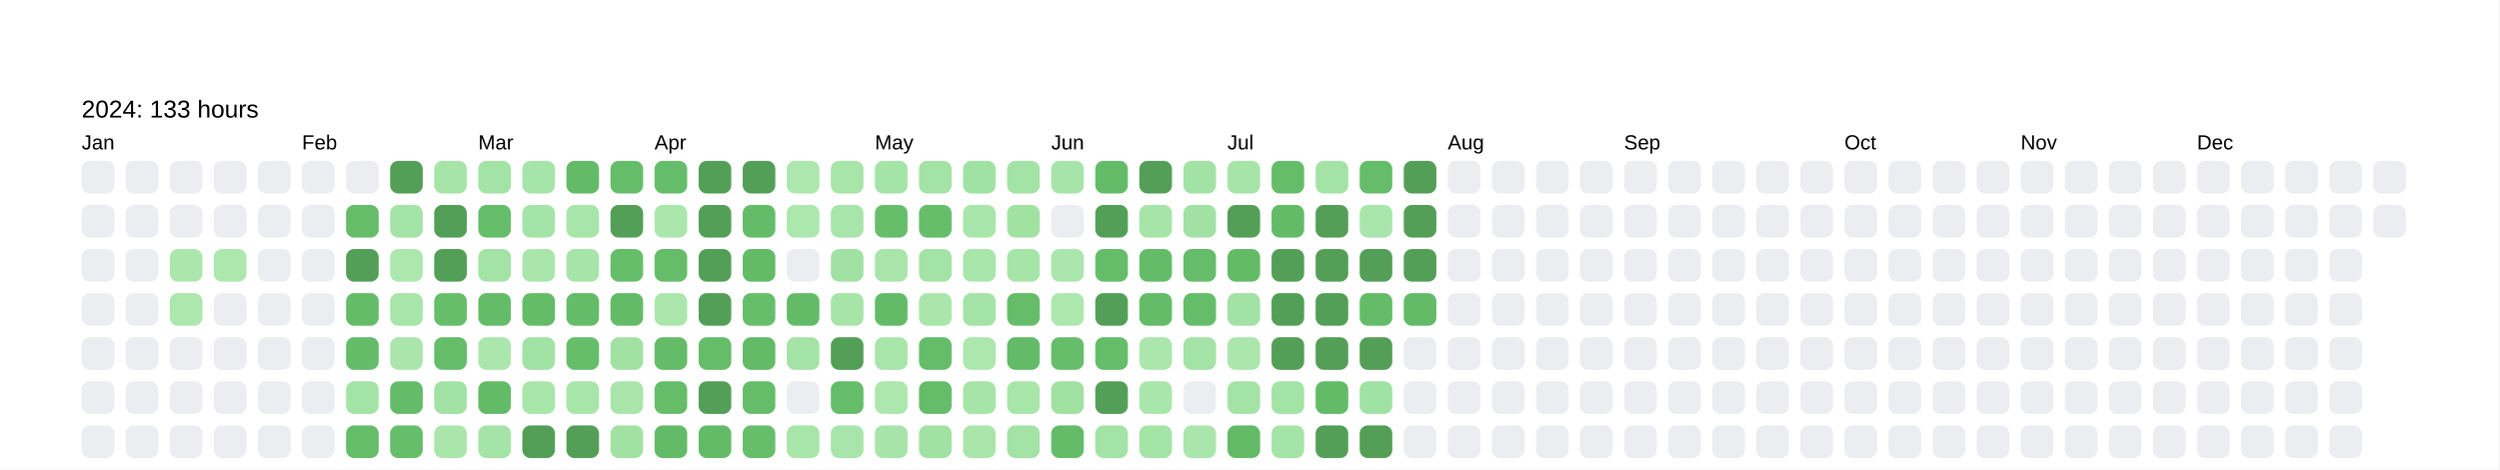
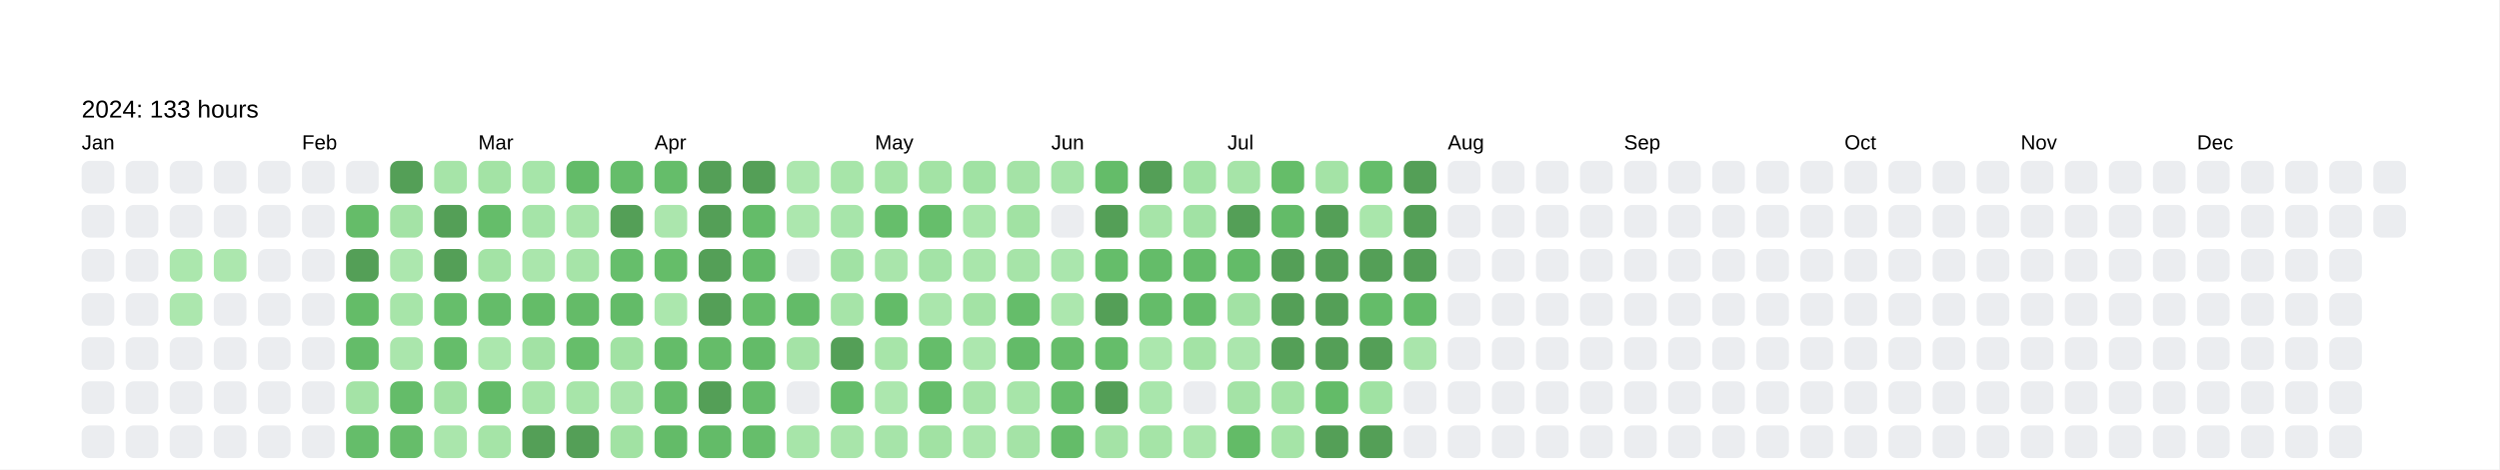
<svg xmlns="http://www.w3.org/2000/svg" baseProfile="full" height="57.5mm" version="1.1" viewBox="0,0,306.2,57.5" width="306.2mm">
  <defs />
  <rect fill="#FFFFFF" height="57.5" width="306.2" x="0" y="0" />
  <text fill="#000000" style="font-size:6px; font-family:Arial; font-weight:bold;" x="10" y="10" />
  <text fill="#000000" style="font-size:3px; font-family:Arial;" x="10" y="14.4">2024: 133 hours</text>
  <text fill="#000000" style="font-size:2.5px; font-family:Arial" x="10" y="18.3">Jan</text>
  <rect fill="#EBEDF0" height="4" rx="1" ry="1" width="4" x="10" y="19.7" />
  <rect fill="#EBEDF0" height="4" rx="1" ry="1" width="4" x="10" y="25.1" />
  <rect fill="#EBEDF0" height="4" rx="1" ry="1" width="4" x="10" y="30.5" />
  <rect fill="#EBEDF0" height="4" rx="1" ry="1" width="4" x="10" y="35.9" />
  <rect fill="#EBEDF0" height="4" rx="1" ry="1" width="4" x="10" y="41.3" />
  <rect fill="#EBEDF0" height="4" rx="1" ry="1" width="4" x="10" y="46.7" />
  <rect fill="#EBEDF0" height="4" rx="1" ry="1" width="4" x="10" y="52.1" />
  <rect fill="#EBEDF0" height="4" rx="1" ry="1" width="4" x="15.4" y="19.7" />
  <rect fill="#EBEDF0" height="4" rx="1" ry="1" width="4" x="15.4" y="25.1" />
  <rect fill="#EBEDF0" height="4" rx="1" ry="1" width="4" x="15.4" y="30.5" />
  <rect fill="#EBEDF0" height="4" rx="1" ry="1" width="4" x="15.4" y="35.9" />
  <rect fill="#EBEDF0" height="4" rx="1" ry="1" width="4" x="15.4" y="41.3" />
  <rect fill="#EBEDF0" height="4" rx="1" ry="1" width="4" x="15.4" y="46.7" />
  <rect fill="#EBEDF0" height="4" rx="1" ry="1" width="4" x="15.4" y="52.1" />
  <rect fill="#EBEDF0" height="4" rx="1" ry="1" width="4" x="20.8" y="19.7" />
  <rect fill="#EBEDF0" height="4" rx="1" ry="1" width="4" x="20.8" y="25.1" />
  <rect fill="#abe7ad" height="4" rx="1" ry="1" width="4" x="20.8" y="30.5" />
  <rect fill="#ace7ae" height="4" rx="1" ry="1" width="4" x="20.8" y="35.9" />
  <rect fill="#EBEDF0" height="4" rx="1" ry="1" width="4" x="20.8" y="41.3" />
  <rect fill="#EBEDF0" height="4" rx="1" ry="1" width="4" x="20.8" y="46.7" />
  <rect fill="#EBEDF0" height="4" rx="1" ry="1" width="4" x="20.8" y="52.1" />
  <rect fill="#EBEDF0" height="4" rx="1" ry="1" width="4" x="26.2" y="19.7" />
  <rect fill="#EBEDF0" height="4" rx="1" ry="1" width="4" x="26.2" y="25.1" />
  <rect fill="#ace7ae" height="4" rx="1" ry="1" width="4" x="26.2" y="30.5" />
  <rect fill="#EBEDF0" height="4" rx="1" ry="1" width="4" x="26.2" y="35.9" />
  <rect fill="#EBEDF0" height="4" rx="1" ry="1" width="4" x="26.2" y="41.3" />
  <rect fill="#EBEDF0" height="4" rx="1" ry="1" width="4" x="26.2" y="46.7" />
  <rect fill="#EBEDF0" height="4" rx="1" ry="1" width="4" x="26.2" y="52.1" />
  <rect fill="#EBEDF0" height="4" rx="1" ry="1" width="4" x="31.6" y="19.7" />
  <rect fill="#EBEDF0" height="4" rx="1" ry="1" width="4" x="31.6" y="25.1" />
  <rect fill="#EBEDF0" height="4" rx="1" ry="1" width="4" x="31.6" y="30.5" />
  <rect fill="#EBEDF0" height="4" rx="1" ry="1" width="4" x="31.6" y="35.9" />
  <rect fill="#EBEDF0" height="4" rx="1" ry="1" width="4" x="31.6" y="41.3" />
  <rect fill="#EBEDF0" height="4" rx="1" ry="1" width="4" x="31.6" y="46.7" />
  <rect fill="#EBEDF0" height="4" rx="1" ry="1" width="4" x="31.6" y="52.1" />
  <text fill="#000000" style="font-size:2.5px; font-family:Arial" x="37.0" y="18.3">Feb</text>
  <rect fill="#EBEDF0" height="4" rx="1" ry="1" width="4" x="37.0" y="19.7" />
  <rect fill="#EBEDF0" height="4" rx="1" ry="1" width="4" x="37.0" y="25.1" />
  <rect fill="#EBEDF0" height="4" rx="1" ry="1" width="4" x="37.0" y="30.5" />
  <rect fill="#EBEDF0" height="4" rx="1" ry="1" width="4" x="37.0" y="35.9" />
  <rect fill="#EBEDF0" height="4" rx="1" ry="1" width="4" x="37.0" y="41.3" />
  <rect fill="#EBEDF0" height="4" rx="1" ry="1" width="4" x="37.0" y="46.7" />
  <rect fill="#EBEDF0" height="4" rx="1" ry="1" width="4" x="37.0" y="52.1" />
  <rect fill="#EBEDF0" height="4" rx="1" ry="1" width="4" x="42.4" y="19.7" />
  <rect fill="#65bc69" height="4" rx="1" ry="1" width="4" x="42.4" y="25.1" />
  <rect fill="#549F57" height="4" rx="1" ry="1" width="4" x="42.4" y="30.5" />
  <rect fill="#64bc68" height="4" rx="1" ry="1" width="4" x="42.4" y="35.9" />
  <rect fill="#64bc69" height="4" rx="1" ry="1" width="4" x="42.4" y="41.3" />
  <rect fill="#a4e3a6" height="4" rx="1" ry="1" width="4" x="42.4" y="46.7" />
  <rect fill="#65bd6a" height="4" rx="1" ry="1" width="4" x="42.4" y="52.1" />
  <rect fill="#549F57" height="4" rx="1" ry="1" width="4" x="47.8" y="19.7" />
  <rect fill="#a4e3a6" height="4" rx="1" ry="1" width="4" x="47.8" y="25.1" />
  <rect fill="#ace7ae" height="4" rx="1" ry="1" width="4" x="47.8" y="30.5" />
  <rect fill="#a7e5a9" height="4" rx="1" ry="1" width="4" x="47.8" y="35.9" />
  <rect fill="#aae6ac" height="4" rx="1" ry="1" width="4" x="47.8" y="41.3" />
  <rect fill="#64bc69" height="4" rx="1" ry="1" width="4" x="47.8" y="46.7" />
  <rect fill="#66bd6a" height="4" rx="1" ry="1" width="4" x="47.8" y="52.1" />
  <rect fill="#a6e4a8" height="4" rx="1" ry="1" width="4" x="53.2" y="19.7" />
  <rect fill="#549F57" height="4" rx="1" ry="1" width="4" x="53.2" y="25.1" />
  <rect fill="#549F57" height="4" rx="1" ry="1" width="4" x="53.2" y="30.5" />
  <rect fill="#66be6b" height="4" rx="1" ry="1" width="4" x="53.2" y="35.9" />
  <rect fill="#65bd6a" height="4" rx="1" ry="1" width="4" x="53.2" y="41.3" />
  <rect fill="#a2e2a4" height="4" rx="1" ry="1" width="4" x="53.2" y="46.7" />
  <rect fill="#aae6ac" height="4" rx="1" ry="1" width="4" x="53.2" y="52.1" />
  <text fill="#000000" style="font-size:2.5px; font-family:Arial" x="58.6" y="18.3">Mar</text>
  <rect fill="#a3e3a5" height="4" rx="1" ry="1" width="4" x="58.6" y="19.7" />
  <rect fill="#65bd6a" height="4" rx="1" ry="1" width="4" x="58.6" y="25.1" />
  <rect fill="#a3e3a5" height="4" rx="1" ry="1" width="4" x="58.6" y="30.5" />
  <rect fill="#64bc69" height="4" rx="1" ry="1" width="4" x="58.6" y="35.9" />
  <rect fill="#abe7ad" height="4" rx="1" ry="1" width="4" x="58.6" y="41.3" />
  <rect fill="#63bb68" height="4" rx="1" ry="1" width="4" x="58.6" y="46.7" />
  <rect fill="#a5e4a7" height="4" rx="1" ry="1" width="4" x="58.6" y="52.1" />
  <rect fill="#a6e5a9" height="4" rx="1" ry="1" width="4" x="64" y="19.7" />
  <rect fill="#a5e4a8" height="4" rx="1" ry="1" width="4" x="64" y="25.1" />
  <rect fill="#aae6ac" height="4" rx="1" ry="1" width="4" x="64" y="30.5" />
  <rect fill="#64bc68" height="4" rx="1" ry="1" width="4" x="64" y="35.9" />
  <rect fill="#a2e2a4" height="4" rx="1" ry="1" width="4" x="64" y="41.3" />
  <rect fill="#a7e5a9" height="4" rx="1" ry="1" width="4" x="64" y="46.7" />
  <rect fill="#549F57" height="4" rx="1" ry="1" width="4" x="64" y="52.1" />
  <rect fill="#63bb68" height="4" rx="1" ry="1" width="4" x="69.4" y="19.7" />
  <rect fill="#a8e5aa" height="4" rx="1" ry="1" width="4" x="69.4" y="25.1" />
  <rect fill="#a6e4a8" height="4" rx="1" ry="1" width="4" x="69.4" y="30.5" />
  <rect fill="#64bb68" height="4" rx="1" ry="1" width="4" x="69.4" y="35.9" />
  <rect fill="#66be6a" height="4" rx="1" ry="1" width="4" x="69.4" y="41.3" />
  <rect fill="#a7e5a9" height="4" rx="1" ry="1" width="4" x="69.4" y="46.7" />
  <rect fill="#549F57" height="4" rx="1" ry="1" width="4" x="69.4" y="52.1" />
  <rect fill="#65bd6a" height="4" rx="1" ry="1" width="4" x="74.8" y="19.7" />
  <rect fill="#549F57" height="4" rx="1" ry="1" width="4" x="74.8" y="25.1" />
  <rect fill="#66be6b" height="4" rx="1" ry="1" width="4" x="74.8" y="30.5" />
  <rect fill="#63bb68" height="4" rx="1" ry="1" width="4" x="74.8" y="35.9" />
  <rect fill="#a1e2a3" height="4" rx="1" ry="1" width="4" x="74.8" y="41.3" />
  <rect fill="#a9e5ab" height="4" rx="1" ry="1" width="4" x="74.8" y="46.7" />
  <rect fill="#a1e2a3" height="4" rx="1" ry="1" width="4" x="74.8" y="52.1" />
  <text fill="#000000" style="font-size:2.5px; font-family:Arial" x="80.2" y="18.3">Apr</text>
  <rect fill="#65bd6a" height="4" rx="1" ry="1" width="4" x="80.2" y="19.7" />
  <rect fill="#abe6ad" height="4" rx="1" ry="1" width="4" x="80.2" y="25.1" />
  <rect fill="#65bd69" height="4" rx="1" ry="1" width="4" x="80.2" y="30.5" />
  <rect fill="#abe7ad" height="4" rx="1" ry="1" width="4" x="80.2" y="35.9" />
  <rect fill="#64bc69" height="4" rx="1" ry="1" width="4" x="80.2" y="41.3" />
  <rect fill="#65bd6a" height="4" rx="1" ry="1" width="4" x="80.2" y="46.7" />
  <rect fill="#63bb68" height="4" rx="1" ry="1" width="4" x="80.2" y="52.1" />
  <rect fill="#549F57" height="4" rx="1" ry="1" width="4" x="85.6" y="19.7" />
  <rect fill="#549F57" height="4" rx="1" ry="1" width="4" x="85.6" y="25.1" />
  <rect fill="#549F57" height="4" rx="1" ry="1" width="4" x="85.6" y="30.5" />
  <rect fill="#549F57" height="4" rx="1" ry="1" width="4" x="85.6" y="35.9" />
  <rect fill="#65bc69" height="4" rx="1" ry="1" width="4" x="85.6" y="41.3" />
  <rect fill="#549F57" height="4" rx="1" ry="1" width="4" x="85.6" y="46.7" />
  <rect fill="#63bb68" height="4" rx="1" ry="1" width="4" x="85.6" y="52.1" />
  <rect fill="#549F57" height="4" rx="1" ry="1" width="4" x="91" y="19.7" />
  <rect fill="#64bc69" height="4" rx="1" ry="1" width="4" x="91" y="25.1" />
  <rect fill="#63bb68" height="4" rx="1" ry="1" width="4" x="91" y="30.5" />
  <rect fill="#66be6a" height="4" rx="1" ry="1" width="4" x="91" y="35.9" />
  <rect fill="#63bb68" height="4" rx="1" ry="1" width="4" x="91" y="41.3" />
  <rect fill="#65bd6a" height="4" rx="1" ry="1" width="4" x="91" y="46.7" />
  <rect fill="#66be6b" height="4" rx="1" ry="1" width="4" x="91" y="52.1" />
  <rect fill="#ace7ae" height="4" rx="1" ry="1" width="4" x="96.4" y="19.7" />
  <rect fill="#ace7ae" height="4" rx="1" ry="1" width="4" x="96.4" y="25.1" />
  <rect fill="#EBEDF0" height="4" rx="1" ry="1" width="4" x="96.4" y="30.5" />
  <rect fill="#63bb68" height="4" rx="1" ry="1" width="4" x="96.4" y="35.9" />
  <rect fill="#a4e3a6" height="4" rx="1" ry="1" width="4" x="96.4" y="41.3" />
  <rect fill="#EBEDF0" height="4" rx="1" ry="1" width="4" x="96.4" y="46.7" />
  <rect fill="#a7e5a9" height="4" rx="1" ry="1" width="4" x="96.4" y="52.1" />
  <rect fill="#a7e5a9" height="4" rx="1" ry="1" width="4" x="101.8" y="19.7" />
  <rect fill="#a7e5aa" height="4" rx="1" ry="1" width="4" x="101.8" y="25.1" />
  <rect fill="#a1e2a4" height="4" rx="1" ry="1" width="4" x="101.8" y="30.5" />
  <rect fill="#a6e4a8" height="4" rx="1" ry="1" width="4" x="101.8" y="35.9" />
  <rect fill="#549F57" height="4" rx="1" ry="1" width="4" x="101.8" y="41.3" />
  <rect fill="#65bd6a" height="4" rx="1" ry="1" width="4" x="101.8" y="46.7" />
  <rect fill="#a8e5aa" height="4" rx="1" ry="1" width="4" x="101.8" y="52.1" />
  <text fill="#000000" style="font-size:2.5px; font-family:Arial" x="107.2" y="18.3">May</text>
  <rect fill="#a5e4a7" height="4" rx="1" ry="1" width="4" x="107.2" y="19.7" />
  <rect fill="#66be6b" height="4" rx="1" ry="1" width="4" x="107.2" y="25.1" />
  <rect fill="#a9e5ab" height="4" rx="1" ry="1" width="4" x="107.2" y="30.5" />
  <rect fill="#63bb68" height="4" rx="1" ry="1" width="4" x="107.2" y="35.9" />
  <rect fill="#a7e5a9" height="4" rx="1" ry="1" width="4" x="107.2" y="41.3" />
  <rect fill="#ace7ae" height="4" rx="1" ry="1" width="4" x="107.2" y="46.7" />
  <rect fill="#a6e4a9" height="4" rx="1" ry="1" width="4" x="107.2" y="52.1" />
  <rect fill="#a3e3a5" height="4" rx="1" ry="1" width="4" x="112.6" y="19.7" />
  <rect fill="#66be6b" height="4" rx="1" ry="1" width="4" x="112.6" y="25.1" />
  <rect fill="#a3e3a6" height="4" rx="1" ry="1" width="4" x="112.6" y="30.5" />
  <rect fill="#aae6ac" height="4" rx="1" ry="1" width="4" x="112.6" y="35.9" />
  <rect fill="#65bd6a" height="4" rx="1" ry="1" width="4" x="112.6" y="41.3" />
  <rect fill="#65bd6a" height="4" rx="1" ry="1" width="4" x="112.6" y="46.7" />
  <rect fill="#a1e2a3" height="4" rx="1" ry="1" width="4" x="112.6" y="52.1" />
  <rect fill="#a0e2a3" height="4" rx="1" ry="1" width="4" x="118" y="19.7" />
  <rect fill="#a9e6ab" height="4" rx="1" ry="1" width="4" x="118" y="25.1" />
  <rect fill="#a9e6ab" height="4" rx="1" ry="1" width="4" x="118" y="30.5" />
  <rect fill="#a3e3a5" height="4" rx="1" ry="1" width="4" x="118" y="35.9" />
  <rect fill="#ace7ae" height="4" rx="1" ry="1" width="4" x="118" y="41.3" />
  <rect fill="#a6e4a8" height="4" rx="1" ry="1" width="4" x="118" y="46.7" />
  <rect fill="#aae6ac" height="4" rx="1" ry="1" width="4" x="118" y="52.1" />
  <rect fill="#a4e3a6" height="4" rx="1" ry="1" width="4" x="123.4" y="19.7" />
  <rect fill="#a1e2a3" height="4" rx="1" ry="1" width="4" x="123.4" y="25.1" />
  <rect fill="#a6e4a8" height="4" rx="1" ry="1" width="4" x="123.4" y="30.5" />
  <rect fill="#65bd6a" height="4" rx="1" ry="1" width="4" x="123.4" y="35.9" />
  <rect fill="#63bb68" height="4" rx="1" ry="1" width="4" x="123.4" y="41.3" />
  <rect fill="#a7e5a9" height="4" rx="1" ry="1" width="4" x="123.4" y="46.7" />
  <rect fill="#a4e3a6" height="4" rx="1" ry="1" width="4" x="123.4" y="52.1" />
  <text fill="#000000" style="font-size:2.5px; font-family:Arial" x="128.8" y="18.3">Jun</text>
  <rect fill="#a6e4a9" height="4" rx="1" ry="1" width="4" x="128.8" y="19.7" />
  <rect fill="#EBEDF0" height="4" rx="1" ry="1" width="4" x="128.8" y="25.1" />
  <rect fill="#aae6ad" height="4" rx="1" ry="1" width="4" x="128.8" y="30.5" />
  <rect fill="#ace7ae" height="4" rx="1" ry="1" width="4" x="128.8" y="35.9" />
  <rect fill="#66bd6a" height="4" rx="1" ry="1" width="4" x="128.8" y="41.3" />
-   <rect fill="#a0e1a2" height="4" rx="1" ry="1" width="4" x="128.8" y="46.7" />
+   <rect fill="#66be6b" height="4" rx="1" ry="1" width="4" x="128.8" y="46.7" />
  <rect fill="#64bc69" height="4" rx="1" ry="1" width="4" x="128.8" y="52.1" />
  <rect fill="#64bc69" height="4" rx="1" ry="1" width="4" x="134.2" y="19.7" />
  <rect fill="#549F57" height="4" rx="1" ry="1" width="4" x="134.2" y="25.1" />
  <rect fill="#65bd6a" height="4" rx="1" ry="1" width="4" x="134.2" y="30.5" />
  <rect fill="#549F57" height="4" rx="1" ry="1" width="4" x="134.2" y="35.9" />
  <rect fill="#65bd6a" height="4" rx="1" ry="1" width="4" x="134.2" y="41.3" />
  <rect fill="#549F57" height="4" rx="1" ry="1" width="4" x="134.2" y="46.7" />
  <rect fill="#a4e3a6" height="4" rx="1" ry="1" width="4" x="134.2" y="52.1" />
  <rect fill="#549F57" height="4" rx="1" ry="1" width="4" x="139.6" y="19.7" />
  <rect fill="#a6e4a8" height="4" rx="1" ry="1" width="4" x="139.6" y="25.1" />
  <rect fill="#64bc69" height="4" rx="1" ry="1" width="4" x="139.6" y="30.5" />
  <rect fill="#64bc69" height="4" rx="1" ry="1" width="4" x="139.6" y="35.9" />
  <rect fill="#abe7ad" height="4" rx="1" ry="1" width="4" x="139.6" y="41.3" />
  <rect fill="#a9e6ac" height="4" rx="1" ry="1" width="4" x="139.6" y="46.7" />
  <rect fill="#a5e4a7" height="4" rx="1" ry="1" width="4" x="139.6" y="52.1" />
  <rect fill="#a2e3a5" height="4" rx="1" ry="1" width="4" x="145" y="19.7" />
  <rect fill="#a1e2a4" height="4" rx="1" ry="1" width="4" x="145" y="25.1" />
  <rect fill="#65bd6a" height="4" rx="1" ry="1" width="4" x="145" y="30.5" />
  <rect fill="#65bd6a" height="4" rx="1" ry="1" width="4" x="145" y="35.9" />
  <rect fill="#a3e3a5" height="4" rx="1" ry="1" width="4" x="145" y="41.3" />
  <rect fill="#EBEDF0" height="4" rx="1" ry="1" width="4" x="145" y="46.7" />
  <rect fill="#aae6ac" height="4" rx="1" ry="1" width="4" x="145" y="52.1" />
  <text fill="#000000" style="font-size:2.5px; font-family:Arial" x="150.4" y="18.3">Jul</text>
  <rect fill="#a6e4a8" height="4" rx="1" ry="1" width="4" x="150.4" y="19.7" />
  <rect fill="#549F57" height="4" rx="1" ry="1" width="4" x="150.4" y="25.1" />
  <rect fill="#63bb68" height="4" rx="1" ry="1" width="4" x="150.4" y="30.5" />
  <rect fill="#a2e2a4" height="4" rx="1" ry="1" width="4" x="150.4" y="35.9" />
  <rect fill="#abe6ad" height="4" rx="1" ry="1" width="4" x="150.4" y="41.3" />
  <rect fill="#a4e3a6" height="4" rx="1" ry="1" width="4" x="150.4" y="46.7" />
  <rect fill="#63bb67" height="4" rx="1" ry="1" width="4" x="150.4" y="52.1" />
  <rect fill="#65bd69" height="4" rx="1" ry="1" width="4" x="155.8" y="19.7" />
  <rect fill="#63bb68" height="4" rx="1" ry="1" width="4" x="155.8" y="25.1" />
  <rect fill="#549F57" height="4" rx="1" ry="1" width="4" x="155.8" y="30.5" />
  <rect fill="#549F57" height="4" rx="1" ry="1" width="4" x="155.8" y="35.9" />
  <rect fill="#549F57" height="4" rx="1" ry="1" width="4" x="155.8" y="41.3" />
  <rect fill="#a3e3a5" height="4" rx="1" ry="1" width="4" x="155.8" y="46.7" />
  <rect fill="#a5e4a7" height="4" rx="1" ry="1" width="4" x="155.8" y="52.1" />
  <rect fill="#a4e3a6" height="4" rx="1" ry="1" width="4" x="161.2" y="19.7" />
  <rect fill="#549F57" height="4" rx="1" ry="1" width="4" x="161.2" y="25.1" />
  <rect fill="#549F57" height="4" rx="1" ry="1" width="4" x="161.2" y="30.5" />
  <rect fill="#549F57" height="4" rx="1" ry="1" width="4" x="161.2" y="35.9" />
  <rect fill="#549F57" height="4" rx="1" ry="1" width="4" x="161.2" y="41.3" />
  <rect fill="#63bb68" height="4" rx="1" ry="1" width="4" x="161.2" y="46.7" />
  <rect fill="#549F57" height="4" rx="1" ry="1" width="4" x="161.2" y="52.1" />
  <rect fill="#65bd6a" height="4" rx="1" ry="1" width="4" x="166.6" y="19.7" />
  <rect fill="#a9e6ab" height="4" rx="1" ry="1" width="4" x="166.6" y="25.1" />
  <rect fill="#549F57" height="4" rx="1" ry="1" width="4" x="166.6" y="30.5" />
  <rect fill="#64bc69" height="4" rx="1" ry="1" width="4" x="166.6" y="35.9" />
  <rect fill="#549F57" height="4" rx="1" ry="1" width="4" x="166.6" y="41.3" />
  <rect fill="#a0e2a3" height="4" rx="1" ry="1" width="4" x="166.6" y="46.7" />
  <rect fill="#549F57" height="4" rx="1" ry="1" width="4" x="166.6" y="52.1" />
  <rect fill="#549F57" height="4" rx="1" ry="1" width="4" x="172" y="19.7" />
  <rect fill="#549F57" height="4" rx="1" ry="1" width="4" x="172" y="25.1" />
  <rect fill="#549F57" height="4" rx="1" ry="1" width="4" x="172" y="30.5" />
  <rect fill="#63bb68" height="4" rx="1" ry="1" width="4" x="172" y="35.9" />
-   <rect fill="#EBEDF0" height="4" rx="1" ry="1" width="4" x="172" y="41.3" />
+   <rect fill="#a9e5ab" height="4" rx="1" ry="1" width="4" x="172" y="41.3" />
  <rect fill="#EBEDF0" height="4" rx="1" ry="1" width="4" x="172" y="46.7" />
  <rect fill="#EBEDF0" height="4" rx="1" ry="1" width="4" x="172" y="52.1" />
  <text fill="#000000" style="font-size:2.5px; font-family:Arial" x="177.4" y="18.3">Aug</text>
  <rect fill="#EBEDF0" height="4" rx="1" ry="1" width="4" x="177.4" y="19.7" />
  <rect fill="#EBEDF0" height="4" rx="1" ry="1" width="4" x="177.4" y="25.1" />
  <rect fill="#EBEDF0" height="4" rx="1" ry="1" width="4" x="177.4" y="30.5" />
  <rect fill="#EBEDF0" height="4" rx="1" ry="1" width="4" x="177.4" y="35.9" />
  <rect fill="#EBEDF0" height="4" rx="1" ry="1" width="4" x="177.4" y="41.3" />
  <rect fill="#EBEDF0" height="4" rx="1" ry="1" width="4" x="177.4" y="46.7" />
  <rect fill="#EBEDF0" height="4" rx="1" ry="1" width="4" x="177.4" y="52.1" />
  <rect fill="#EBEDF0" height="4" rx="1" ry="1" width="4" x="182.8" y="19.7" />
  <rect fill="#EBEDF0" height="4" rx="1" ry="1" width="4" x="182.8" y="25.1" />
  <rect fill="#EBEDF0" height="4" rx="1" ry="1" width="4" x="182.8" y="30.5" />
  <rect fill="#EBEDF0" height="4" rx="1" ry="1" width="4" x="182.8" y="35.9" />
  <rect fill="#EBEDF0" height="4" rx="1" ry="1" width="4" x="182.8" y="41.3" />
  <rect fill="#EBEDF0" height="4" rx="1" ry="1" width="4" x="182.8" y="46.7" />
  <rect fill="#EBEDF0" height="4" rx="1" ry="1" width="4" x="182.8" y="52.1" />
  <rect fill="#EBEDF0" height="4" rx="1" ry="1" width="4" x="188.2" y="19.7" />
  <rect fill="#EBEDF0" height="4" rx="1" ry="1" width="4" x="188.2" y="25.1" />
  <rect fill="#EBEDF0" height="4" rx="1" ry="1" width="4" x="188.2" y="30.5" />
  <rect fill="#EBEDF0" height="4" rx="1" ry="1" width="4" x="188.2" y="35.9" />
  <rect fill="#EBEDF0" height="4" rx="1" ry="1" width="4" x="188.2" y="41.3" />
  <rect fill="#EBEDF0" height="4" rx="1" ry="1" width="4" x="188.2" y="46.7" />
  <rect fill="#EBEDF0" height="4" rx="1" ry="1" width="4" x="188.2" y="52.1" />
  <rect fill="#EBEDF0" height="4" rx="1" ry="1" width="4" x="193.6" y="19.7" />
  <rect fill="#EBEDF0" height="4" rx="1" ry="1" width="4" x="193.6" y="25.1" />
  <rect fill="#EBEDF0" height="4" rx="1" ry="1" width="4" x="193.6" y="30.5" />
  <rect fill="#EBEDF0" height="4" rx="1" ry="1" width="4" x="193.6" y="35.9" />
  <rect fill="#EBEDF0" height="4" rx="1" ry="1" width="4" x="193.6" y="41.3" />
  <rect fill="#EBEDF0" height="4" rx="1" ry="1" width="4" x="193.6" y="46.7" />
  <rect fill="#EBEDF0" height="4" rx="1" ry="1" width="4" x="193.6" y="52.1" />
  <text fill="#000000" style="font-size:2.5px; font-family:Arial" x="199" y="18.3">Sep</text>
  <rect fill="#EBEDF0" height="4" rx="1" ry="1" width="4" x="199" y="19.7" />
  <rect fill="#EBEDF0" height="4" rx="1" ry="1" width="4" x="199" y="25.1" />
  <rect fill="#EBEDF0" height="4" rx="1" ry="1" width="4" x="199" y="30.5" />
  <rect fill="#EBEDF0" height="4" rx="1" ry="1" width="4" x="199" y="35.9" />
  <rect fill="#EBEDF0" height="4" rx="1" ry="1" width="4" x="199" y="41.3" />
  <rect fill="#EBEDF0" height="4" rx="1" ry="1" width="4" x="199" y="46.7" />
  <rect fill="#EBEDF0" height="4" rx="1" ry="1" width="4" x="199" y="52.1" />
  <rect fill="#EBEDF0" height="4" rx="1" ry="1" width="4" x="204.4" y="19.7" />
  <rect fill="#EBEDF0" height="4" rx="1" ry="1" width="4" x="204.4" y="25.1" />
  <rect fill="#EBEDF0" height="4" rx="1" ry="1" width="4" x="204.4" y="30.5" />
  <rect fill="#EBEDF0" height="4" rx="1" ry="1" width="4" x="204.4" y="35.9" />
  <rect fill="#EBEDF0" height="4" rx="1" ry="1" width="4" x="204.4" y="41.3" />
  <rect fill="#EBEDF0" height="4" rx="1" ry="1" width="4" x="204.4" y="46.7" />
  <rect fill="#EBEDF0" height="4" rx="1" ry="1" width="4" x="204.4" y="52.1" />
  <rect fill="#EBEDF0" height="4" rx="1" ry="1" width="4" x="209.8" y="19.7" />
  <rect fill="#EBEDF0" height="4" rx="1" ry="1" width="4" x="209.8" y="25.1" />
  <rect fill="#EBEDF0" height="4" rx="1" ry="1" width="4" x="209.8" y="30.5" />
  <rect fill="#EBEDF0" height="4" rx="1" ry="1" width="4" x="209.8" y="35.9" />
  <rect fill="#EBEDF0" height="4" rx="1" ry="1" width="4" x="209.8" y="41.3" />
  <rect fill="#EBEDF0" height="4" rx="1" ry="1" width="4" x="209.8" y="46.7" />
  <rect fill="#EBEDF0" height="4" rx="1" ry="1" width="4" x="209.8" y="52.1" />
  <rect fill="#EBEDF0" height="4" rx="1" ry="1" width="4" x="215.2" y="19.7" />
  <rect fill="#EBEDF0" height="4" rx="1" ry="1" width="4" x="215.2" y="25.1" />
  <rect fill="#EBEDF0" height="4" rx="1" ry="1" width="4" x="215.2" y="30.5" />
  <rect fill="#EBEDF0" height="4" rx="1" ry="1" width="4" x="215.2" y="35.9" />
  <rect fill="#EBEDF0" height="4" rx="1" ry="1" width="4" x="215.2" y="41.3" />
  <rect fill="#EBEDF0" height="4" rx="1" ry="1" width="4" x="215.2" y="46.7" />
  <rect fill="#EBEDF0" height="4" rx="1" ry="1" width="4" x="215.2" y="52.1" />
  <rect fill="#EBEDF0" height="4" rx="1" ry="1" width="4" x="220.6" y="19.7" />
  <rect fill="#EBEDF0" height="4" rx="1" ry="1" width="4" x="220.6" y="25.1" />
  <rect fill="#EBEDF0" height="4" rx="1" ry="1" width="4" x="220.6" y="30.5" />
  <rect fill="#EBEDF0" height="4" rx="1" ry="1" width="4" x="220.6" y="35.9" />
  <rect fill="#EBEDF0" height="4" rx="1" ry="1" width="4" x="220.6" y="41.3" />
  <rect fill="#EBEDF0" height="4" rx="1" ry="1" width="4" x="220.6" y="46.7" />
  <rect fill="#EBEDF0" height="4" rx="1" ry="1" width="4" x="220.6" y="52.1" />
  <text fill="#000000" style="font-size:2.5px; font-family:Arial" x="226" y="18.3">Oct</text>
  <rect fill="#EBEDF0" height="4" rx="1" ry="1" width="4" x="226" y="19.7" />
  <rect fill="#EBEDF0" height="4" rx="1" ry="1" width="4" x="226" y="25.1" />
  <rect fill="#EBEDF0" height="4" rx="1" ry="1" width="4" x="226" y="30.5" />
  <rect fill="#EBEDF0" height="4" rx="1" ry="1" width="4" x="226" y="35.9" />
  <rect fill="#EBEDF0" height="4" rx="1" ry="1" width="4" x="226" y="41.3" />
  <rect fill="#EBEDF0" height="4" rx="1" ry="1" width="4" x="226" y="46.7" />
  <rect fill="#EBEDF0" height="4" rx="1" ry="1" width="4" x="226" y="52.1" />
  <rect fill="#EBEDF0" height="4" rx="1" ry="1" width="4" x="231.4" y="19.7" />
  <rect fill="#EBEDF0" height="4" rx="1" ry="1" width="4" x="231.4" y="25.1" />
  <rect fill="#EBEDF0" height="4" rx="1" ry="1" width="4" x="231.4" y="30.5" />
  <rect fill="#EBEDF0" height="4" rx="1" ry="1" width="4" x="231.4" y="35.9" />
  <rect fill="#EBEDF0" height="4" rx="1" ry="1" width="4" x="231.4" y="41.3" />
  <rect fill="#EBEDF0" height="4" rx="1" ry="1" width="4" x="231.4" y="46.7" />
  <rect fill="#EBEDF0" height="4" rx="1" ry="1" width="4" x="231.4" y="52.1" />
  <rect fill="#EBEDF0" height="4" rx="1" ry="1" width="4" x="236.8" y="19.7" />
  <rect fill="#EBEDF0" height="4" rx="1" ry="1" width="4" x="236.8" y="25.1" />
  <rect fill="#EBEDF0" height="4" rx="1" ry="1" width="4" x="236.8" y="30.5" />
  <rect fill="#EBEDF0" height="4" rx="1" ry="1" width="4" x="236.8" y="35.9" />
  <rect fill="#EBEDF0" height="4" rx="1" ry="1" width="4" x="236.8" y="41.3" />
  <rect fill="#EBEDF0" height="4" rx="1" ry="1" width="4" x="236.8" y="46.7" />
  <rect fill="#EBEDF0" height="4" rx="1" ry="1" width="4" x="236.8" y="52.1" />
  <rect fill="#EBEDF0" height="4" rx="1" ry="1" width="4" x="242.2" y="19.7" />
  <rect fill="#EBEDF0" height="4" rx="1" ry="1" width="4" x="242.2" y="25.1" />
  <rect fill="#EBEDF0" height="4" rx="1" ry="1" width="4" x="242.2" y="30.5" />
  <rect fill="#EBEDF0" height="4" rx="1" ry="1" width="4" x="242.2" y="35.9" />
  <rect fill="#EBEDF0" height="4" rx="1" ry="1" width="4" x="242.2" y="41.3" />
  <rect fill="#EBEDF0" height="4" rx="1" ry="1" width="4" x="242.2" y="46.7" />
  <rect fill="#EBEDF0" height="4" rx="1" ry="1" width="4" x="242.2" y="52.1" />
  <text fill="#000000" style="font-size:2.5px; font-family:Arial" x="247.6" y="18.3">Nov</text>
  <rect fill="#EBEDF0" height="4" rx="1" ry="1" width="4" x="247.6" y="19.7" />
  <rect fill="#EBEDF0" height="4" rx="1" ry="1" width="4" x="247.6" y="25.1" />
  <rect fill="#EBEDF0" height="4" rx="1" ry="1" width="4" x="247.6" y="30.5" />
  <rect fill="#EBEDF0" height="4" rx="1" ry="1" width="4" x="247.6" y="35.9" />
  <rect fill="#EBEDF0" height="4" rx="1" ry="1" width="4" x="247.6" y="41.3" />
  <rect fill="#EBEDF0" height="4" rx="1" ry="1" width="4" x="247.6" y="46.7" />
  <rect fill="#EBEDF0" height="4" rx="1" ry="1" width="4" x="247.6" y="52.1" />
  <rect fill="#EBEDF0" height="4" rx="1" ry="1" width="4" x="253" y="19.7" />
  <rect fill="#EBEDF0" height="4" rx="1" ry="1" width="4" x="253" y="25.1" />
  <rect fill="#EBEDF0" height="4" rx="1" ry="1" width="4" x="253" y="30.5" />
  <rect fill="#EBEDF0" height="4" rx="1" ry="1" width="4" x="253" y="35.9" />
  <rect fill="#EBEDF0" height="4" rx="1" ry="1" width="4" x="253" y="41.3" />
  <rect fill="#EBEDF0" height="4" rx="1" ry="1" width="4" x="253" y="46.7" />
  <rect fill="#EBEDF0" height="4" rx="1" ry="1" width="4" x="253" y="52.1" />
  <rect fill="#EBEDF0" height="4" rx="1" ry="1" width="4" x="258.4" y="19.7" />
  <rect fill="#EBEDF0" height="4" rx="1" ry="1" width="4" x="258.4" y="25.1" />
  <rect fill="#EBEDF0" height="4" rx="1" ry="1" width="4" x="258.4" y="30.5" />
  <rect fill="#EBEDF0" height="4" rx="1" ry="1" width="4" x="258.4" y="35.9" />
  <rect fill="#EBEDF0" height="4" rx="1" ry="1" width="4" x="258.4" y="41.3" />
  <rect fill="#EBEDF0" height="4" rx="1" ry="1" width="4" x="258.4" y="46.7" />
  <rect fill="#EBEDF0" height="4" rx="1" ry="1" width="4" x="258.4" y="52.1" />
  <rect fill="#EBEDF0" height="4" rx="1" ry="1" width="4" x="263.8" y="19.7" />
  <rect fill="#EBEDF0" height="4" rx="1" ry="1" width="4" x="263.8" y="25.1" />
  <rect fill="#EBEDF0" height="4" rx="1" ry="1" width="4" x="263.8" y="30.5" />
  <rect fill="#EBEDF0" height="4" rx="1" ry="1" width="4" x="263.8" y="35.9" />
  <rect fill="#EBEDF0" height="4" rx="1" ry="1" width="4" x="263.8" y="41.3" />
  <rect fill="#EBEDF0" height="4" rx="1" ry="1" width="4" x="263.8" y="46.7" />
  <rect fill="#EBEDF0" height="4" rx="1" ry="1" width="4" x="263.8" y="52.1" />
  <text fill="#000000" style="font-size:2.5px; font-family:Arial" x="269.2" y="18.3">Dec</text>
  <rect fill="#EBEDF0" height="4" rx="1" ry="1" width="4" x="269.2" y="19.7" />
  <rect fill="#EBEDF0" height="4" rx="1" ry="1" width="4" x="269.2" y="25.1" />
  <rect fill="#EBEDF0" height="4" rx="1" ry="1" width="4" x="269.2" y="30.5" />
  <rect fill="#EBEDF0" height="4" rx="1" ry="1" width="4" x="269.2" y="35.9" />
  <rect fill="#EBEDF0" height="4" rx="1" ry="1" width="4" x="269.2" y="41.3" />
  <rect fill="#EBEDF0" height="4" rx="1" ry="1" width="4" x="269.2" y="46.7" />
  <rect fill="#EBEDF0" height="4" rx="1" ry="1" width="4" x="269.2" y="52.1" />
  <rect fill="#EBEDF0" height="4" rx="1" ry="1" width="4" x="274.6" y="19.7" />
  <rect fill="#EBEDF0" height="4" rx="1" ry="1" width="4" x="274.6" y="25.1" />
  <rect fill="#EBEDF0" height="4" rx="1" ry="1" width="4" x="274.6" y="30.5" />
  <rect fill="#EBEDF0" height="4" rx="1" ry="1" width="4" x="274.6" y="35.9" />
  <rect fill="#EBEDF0" height="4" rx="1" ry="1" width="4" x="274.6" y="41.3" />
  <rect fill="#EBEDF0" height="4" rx="1" ry="1" width="4" x="274.6" y="46.7" />
  <rect fill="#EBEDF0" height="4" rx="1" ry="1" width="4" x="274.6" y="52.1" />
  <rect fill="#EBEDF0" height="4" rx="1" ry="1" width="4" x="280" y="19.7" />
  <rect fill="#EBEDF0" height="4" rx="1" ry="1" width="4" x="280" y="25.1" />
  <rect fill="#EBEDF0" height="4" rx="1" ry="1" width="4" x="280" y="30.5" />
  <rect fill="#EBEDF0" height="4" rx="1" ry="1" width="4" x="280" y="35.9" />
  <rect fill="#EBEDF0" height="4" rx="1" ry="1" width="4" x="280" y="41.3" />
  <rect fill="#EBEDF0" height="4" rx="1" ry="1" width="4" x="280" y="46.7" />
  <rect fill="#EBEDF0" height="4" rx="1" ry="1" width="4" x="280" y="52.1" />
  <rect fill="#EBEDF0" height="4" rx="1" ry="1" width="4" x="285.4" y="19.7" />
  <rect fill="#EBEDF0" height="4" rx="1" ry="1" width="4" x="285.4" y="25.1" />
  <rect fill="#EBEDF0" height="4" rx="1" ry="1" width="4" x="285.4" y="30.5" />
  <rect fill="#EBEDF0" height="4" rx="1" ry="1" width="4" x="285.4" y="35.9" />
  <rect fill="#EBEDF0" height="4" rx="1" ry="1" width="4" x="285.4" y="41.3" />
  <rect fill="#EBEDF0" height="4" rx="1" ry="1" width="4" x="285.4" y="46.7" />
  <rect fill="#EBEDF0" height="4" rx="1" ry="1" width="4" x="285.4" y="52.1" />
  <rect fill="#EBEDF0" height="4" rx="1" ry="1" width="4" x="290.8" y="19.7" />
  <rect fill="#EBEDF0" height="4" rx="1" ry="1" width="4" x="290.8" y="25.1" />
</svg>
